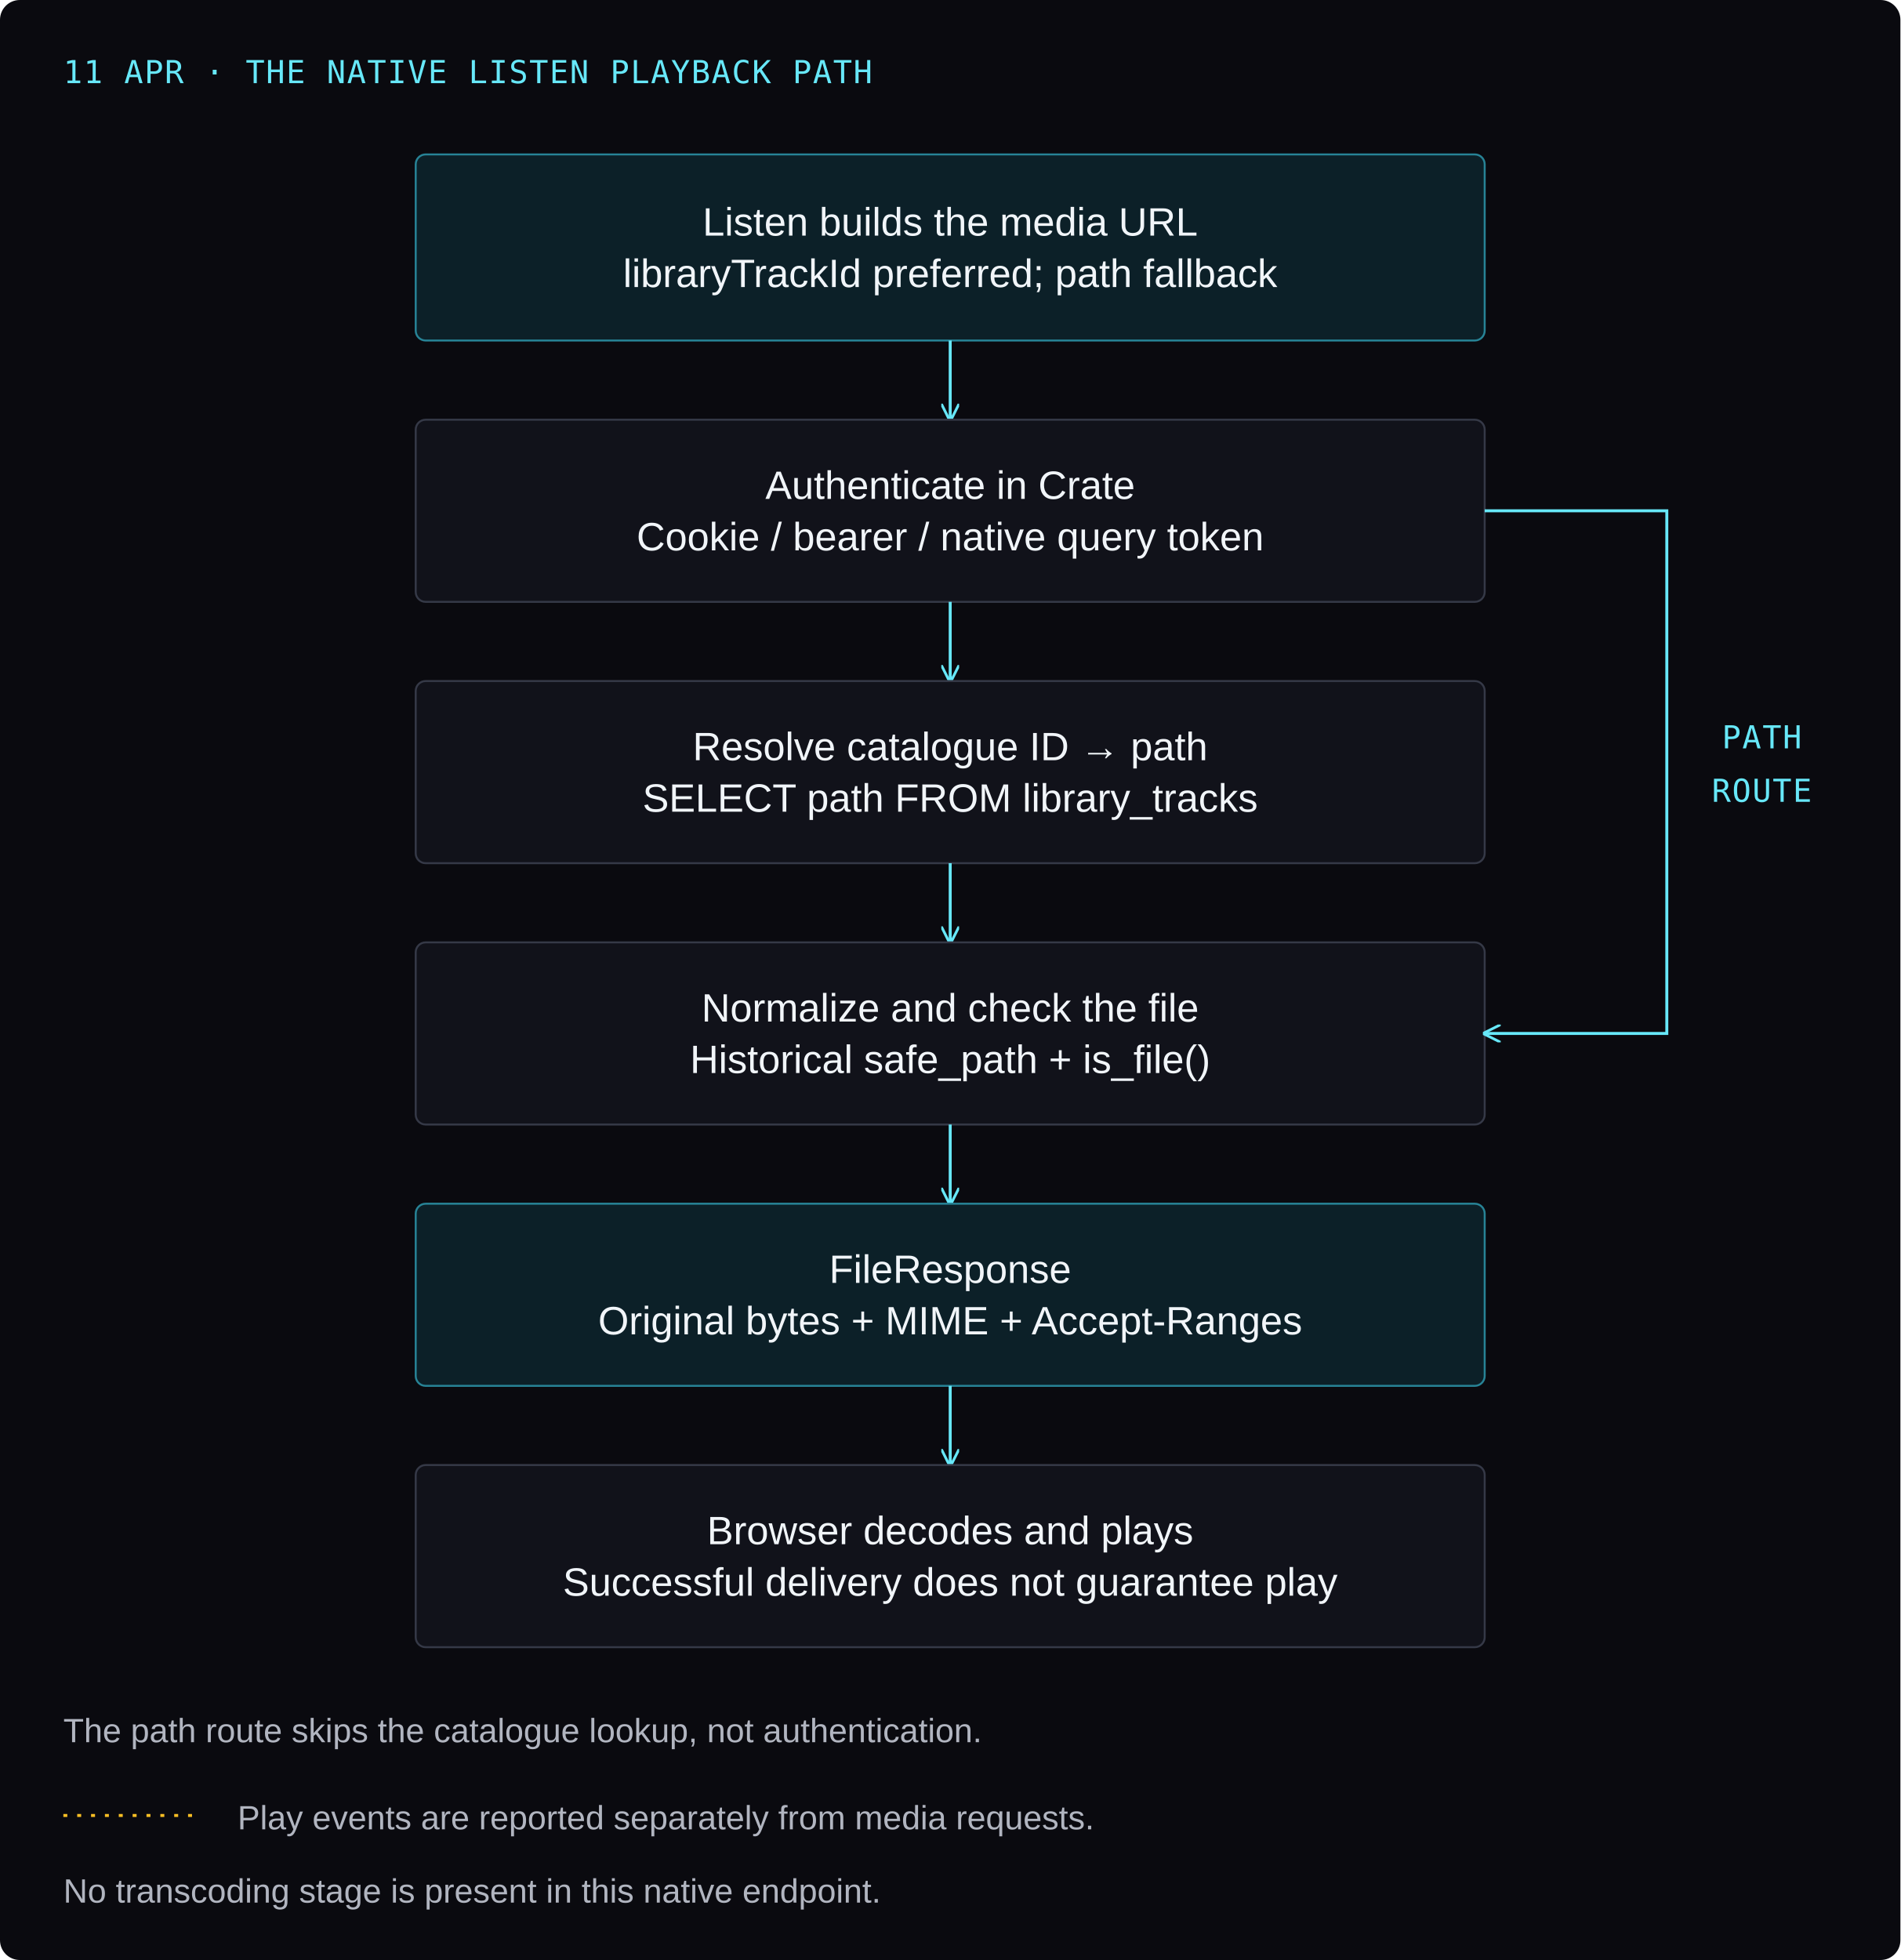
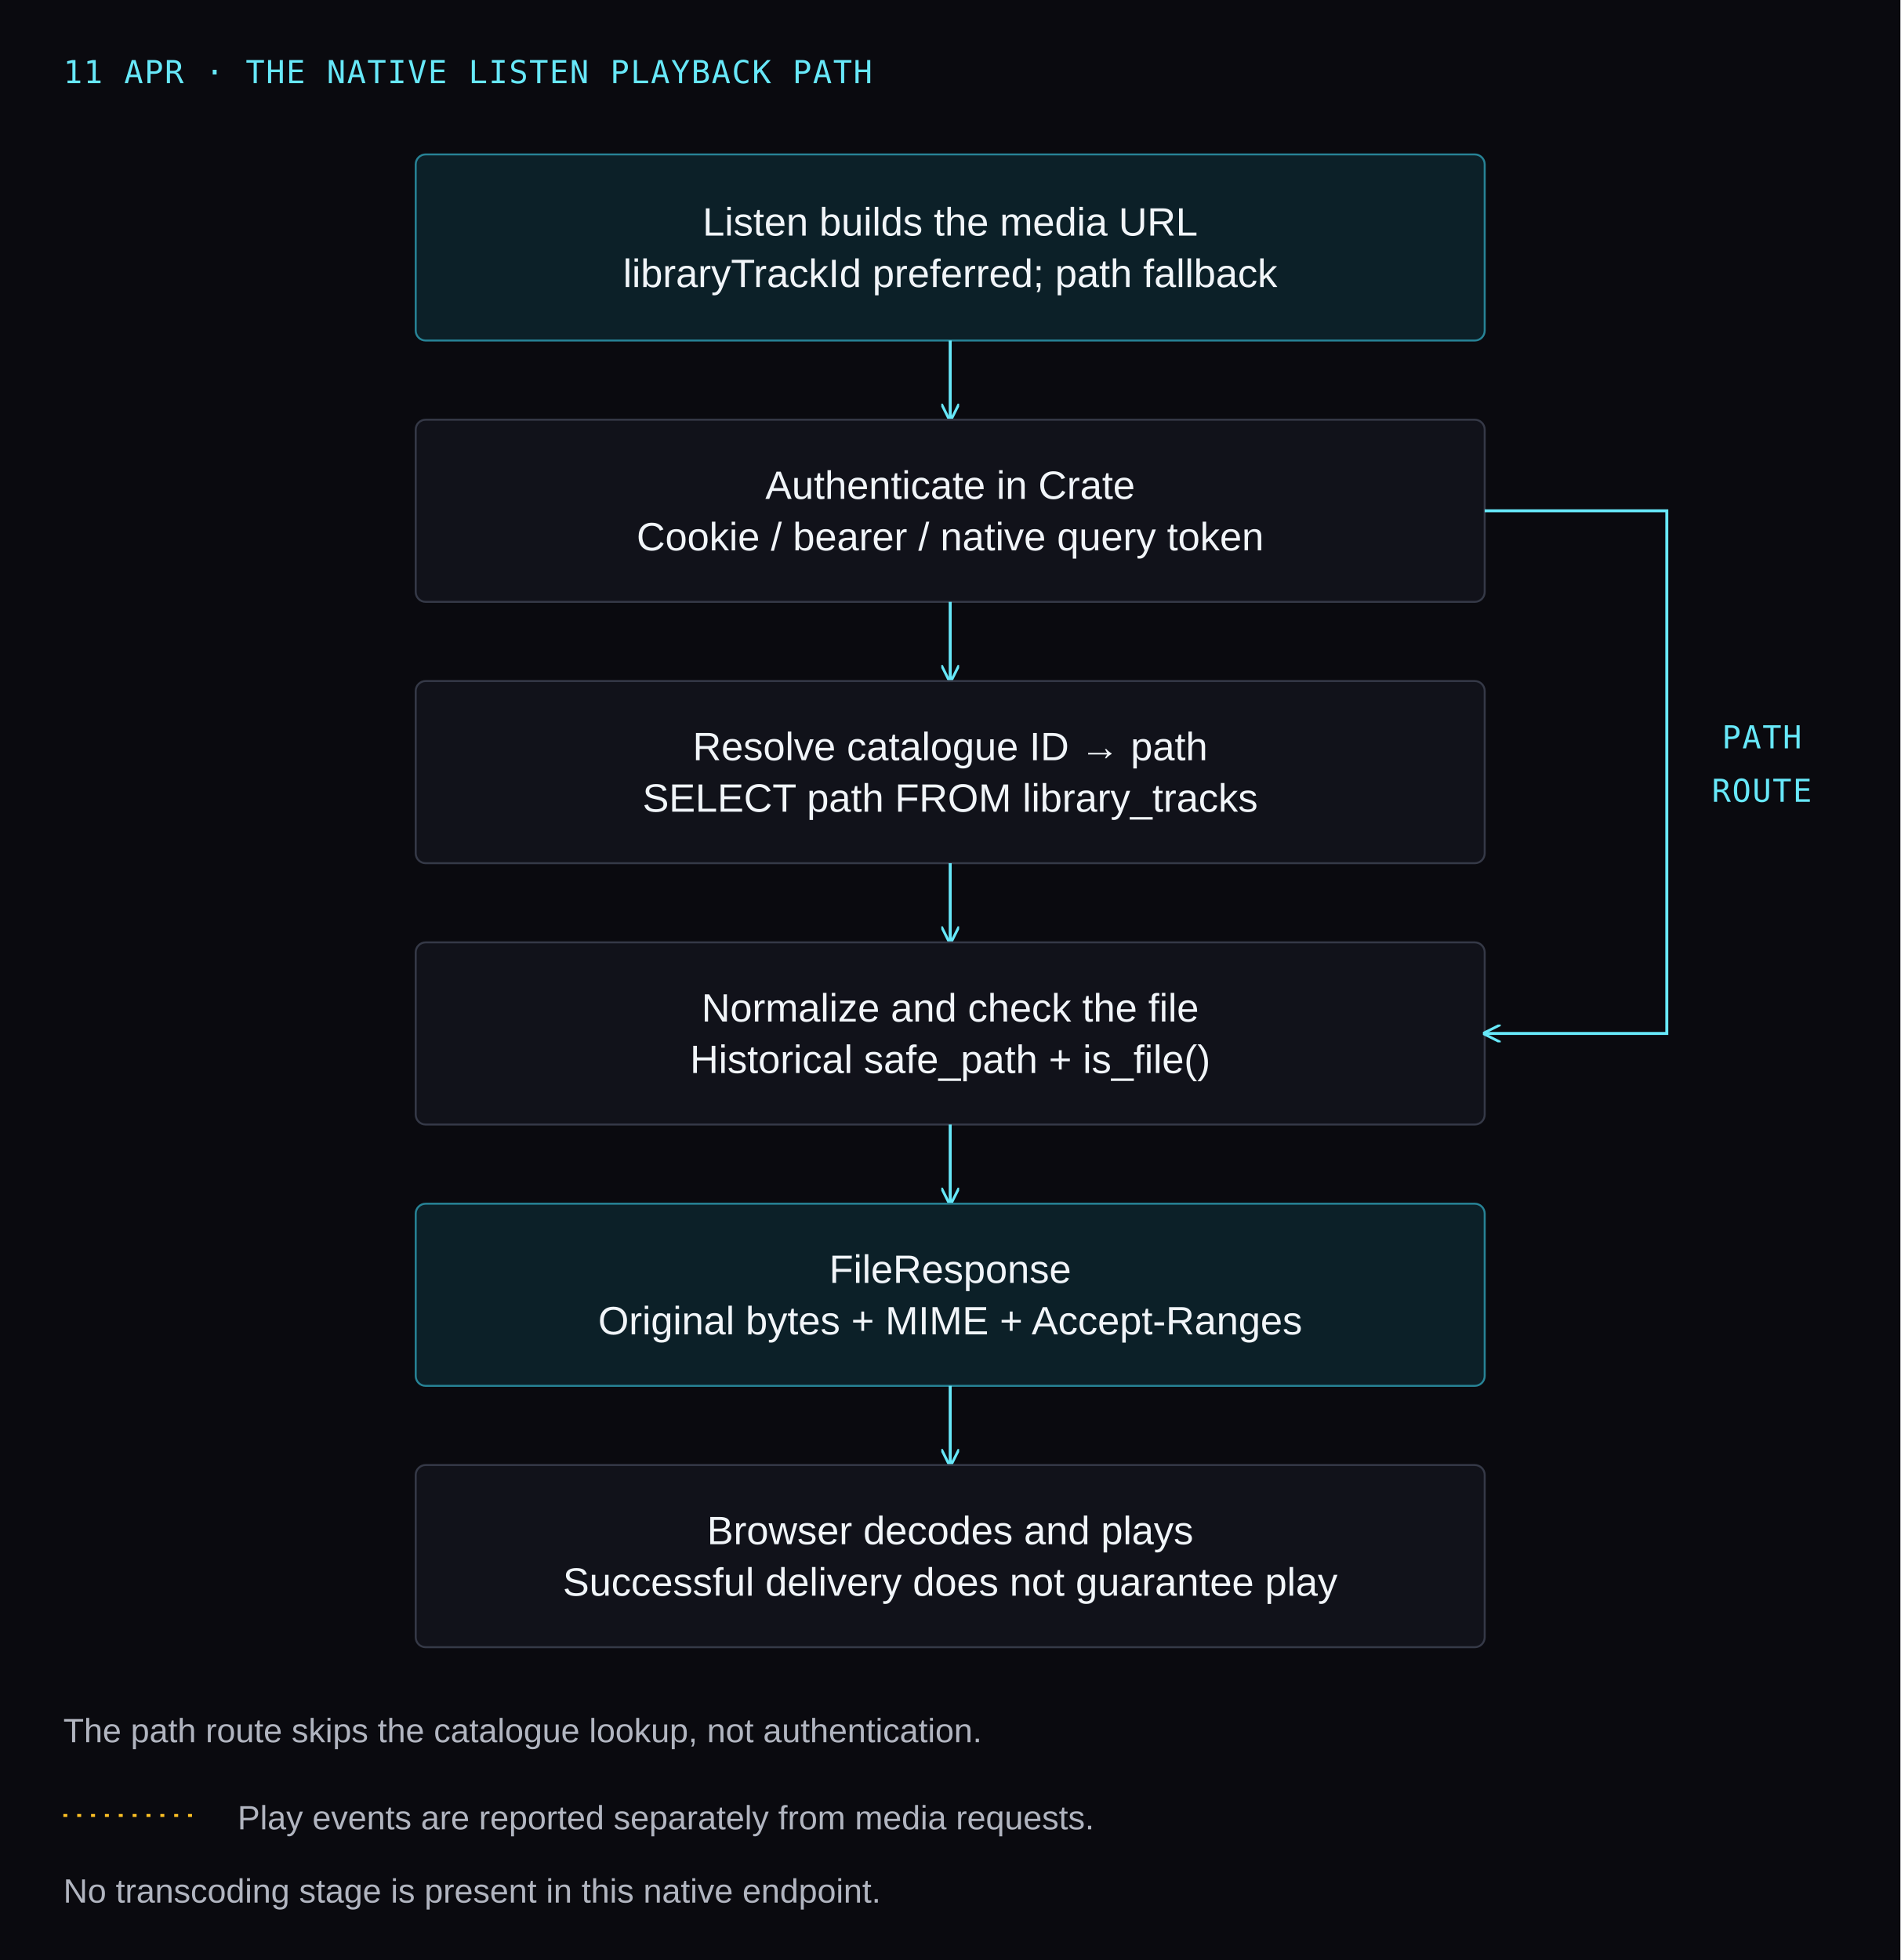
<svg xmlns="http://www.w3.org/2000/svg" viewBox="0 0 960 990" role="img" aria-labelledby="title desc">
  <defs>
    <marker id="arrow" viewBox="0 0 10 10" refX="9" refY="5" markerWidth="6" markerHeight="6" orient="auto">
      <path d="M0 0L10 5L0 10" fill="none" stroke="#67e8f9" stroke-width="1.5" />
    </marker>
  </defs>
  <style>
    text {
      font-family: Arial, Helvetica, sans-serif;
      fill: #f1f5f9;
      font-size: 20px;
    }
    .label {
      font-family: monospace;
      font-size: 16px;
      fill: #67e8f9;
      letter-spacing: 0.6px;
    }
    .note {
      font-size: 17px;
      fill: #b1b5c0;
    }
    .small {
      font-size: 16px;
      fill: #b1b5c0;
    }
    .box {
      fill: #11121a;
      stroke: #353947;
    }
    .active {
      fill: #0c2028;
      stroke: #278396;
    }
    .flow {
      fill: none;
      stroke: #67e8f9;
      stroke-width: 1.5;
      marker-end: url(#arrow);
    }
    .event {
      fill: none;
      stroke: #fbbf24;
      stroke-width: 1.5;
      stroke-dasharray: 2 5;
    }
    .warn {
      fill: #fbbf24;
    }
  </style>
-   <rect width="960" height="990" rx="10" fill="#0a0a0f" />
+   <rect width="960" height="990" fill="#0a0a0f" />
  <text x="32" y="42" class="label" text-anchor="start">
    11 APR · THE NATIVE LISTEN PLAYBACK PATH
  </text>
  <rect x="210" y="78" width="540" height="94" rx="5" class="active" />
  <text x="480.0" y="119.0" class="" text-anchor="middle">
    Listen builds the media URL
  </text>
  <text x="480.0" y="145.0" class="" text-anchor="middle">
    libraryTrackId preferred; path fallback
  </text>
  <path d="M480 172V212" class="flow" />
  <rect x="210" y="212" width="540" height="92" rx="5" class="box" />
  <text x="480.0" y="252.0" class="" text-anchor="middle">
    Authenticate in Crate
  </text>
  <text x="480.0" y="278.0" class="" text-anchor="middle">
    Cookie / bearer / native query token
  </text>
  <path d="M480 304V344" class="flow" />
  <rect x="210" y="344" width="540" height="92" rx="5" class="box" />
  <text x="480.0" y="384.0" class="" text-anchor="middle">
    Resolve catalogue ID → path
  </text>
  <text x="480.0" y="410.0" class="" text-anchor="middle">
    SELECT path FROM library_tracks
  </text>
  <path d="M480 436V476" class="flow" />
  <rect x="210" y="476" width="540" height="92" rx="5" class="box" />
  <text x="480.0" y="516.0" class="" text-anchor="middle">
    Normalize and check the file
  </text>
  <text x="480.0" y="542.0" class="" text-anchor="middle">
    Historical safe_path + is_file()
  </text>
  <path d="M480 568V608" class="flow" />
  <rect x="210" y="608" width="540" height="92" rx="5" class="active" />
  <text x="480.0" y="648.0" class="" text-anchor="middle">FileResponse</text>
  <text x="480.0" y="674.0" class="" text-anchor="middle">
    Original bytes + MIME + Accept-Ranges
  </text>
  <path d="M480 700V740" class="flow" />
  <rect x="210" y="740" width="540" height="92" rx="5" class="box" />
  <text x="480.0" y="780.0" class="" text-anchor="middle">
    Browser decodes and plays
  </text>
  <text x="480.0" y="806.0" class="" text-anchor="middle">
    Successful delivery does not guarantee play
  </text>
  <path d="M750 258 H842 V522 H750" class="flow" />
  <text x="890" y="378" class="label" text-anchor="middle">PATH</text>
  <text x="890" y="405" class="label" text-anchor="middle">ROUTE</text>
  <text x="32" y="880" class="note" text-anchor="start">
    The path route skips the catalogue lookup, not authentication.
  </text>
  <path d="M32 917H102" class="event" />
  <text x="120" y="924" class="note" text-anchor="start">
    Play events are reported separately from media requests.
  </text>
  <text x="32" y="961" class="note" text-anchor="start">
    No transcoding stage is present in this native endpoint.
  </text>
</svg>
